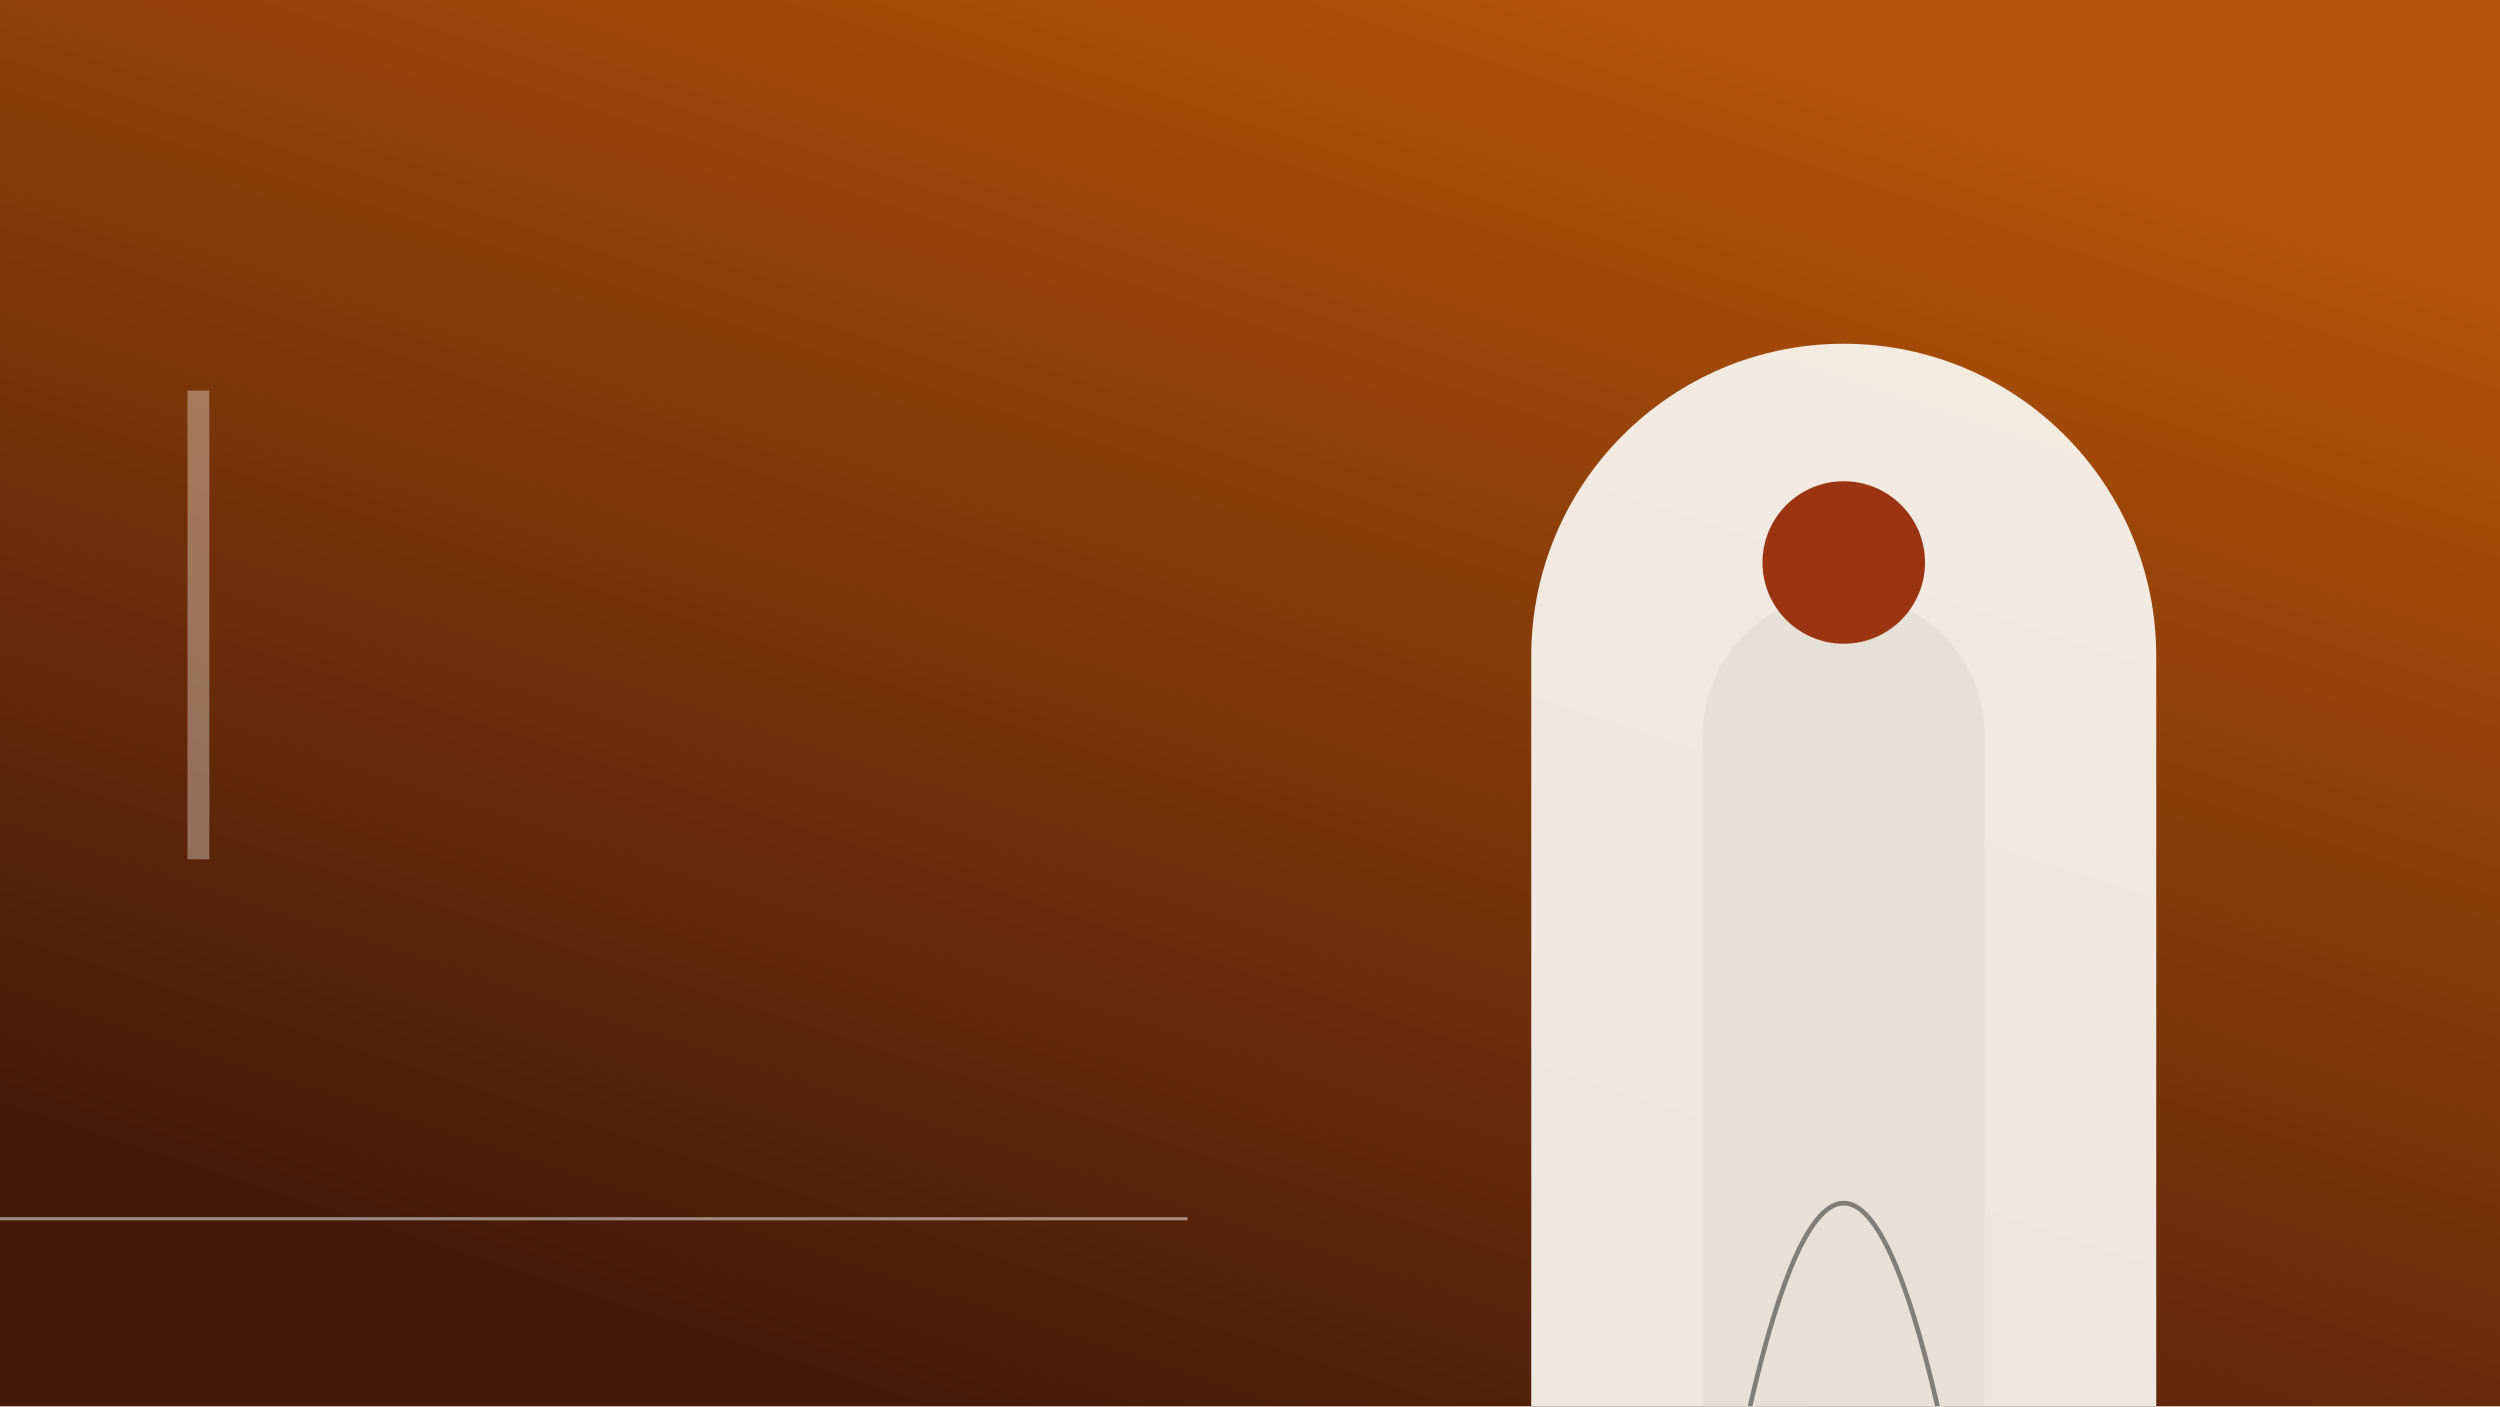
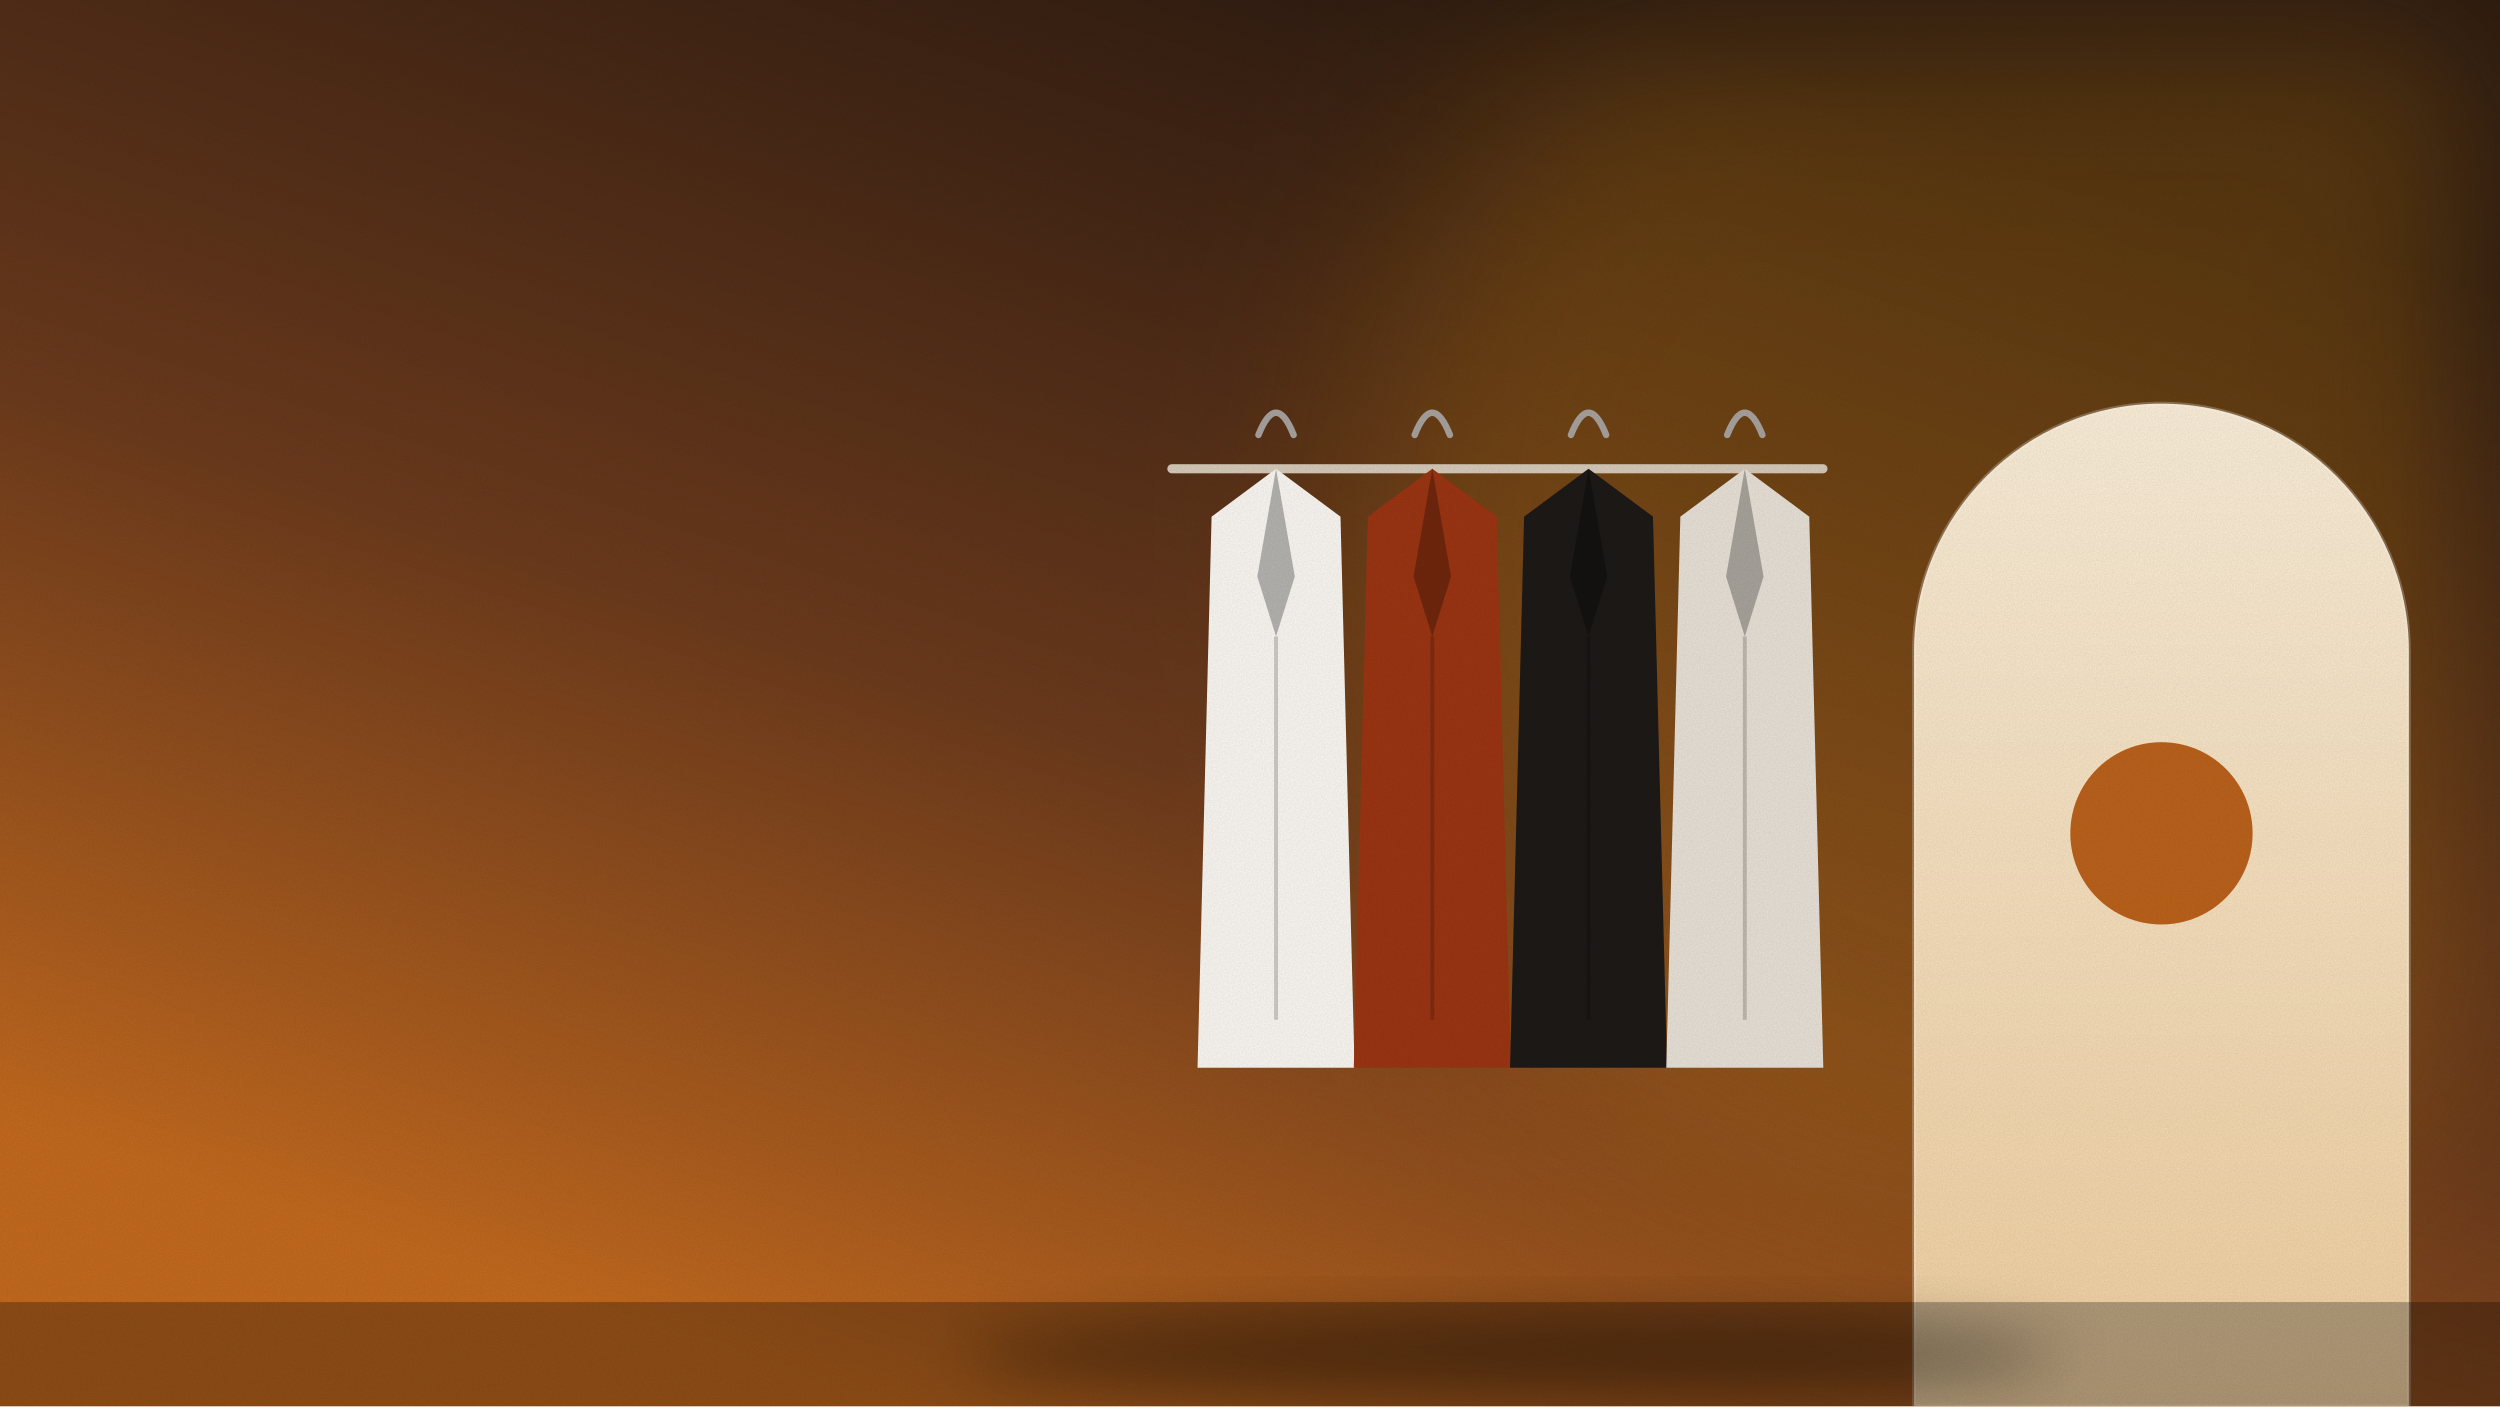
- <svg xmlns="http://www.w3.org/2000/svg" viewBox="0 0 1600 900" preserveAspectRatio="xMidYMid slice" role="img" aria-hidden="true">
+ <svg xmlns="http://www.w3.org/2000/svg" viewBox="0 0 1920 1080" preserveAspectRatio="xMidYMid slice" role="img" aria-hidden="true">
  <defs>
-     <linearGradient id="g" gradientTransform="rotate(120 .5 .5)">
-       <stop offset="0" stop-color="#b45309" />
-       <stop offset="1" stop-color="#44190a" />
+     <filter id="n" x="0" y="0" width="100%" height="100%">
+       <feTurbulence type="fractalNoise" baseFrequency=".85" numOctaves="2" stitchTiles="stitch" />
+       <feColorMatrix values="0 0 0 0 0 0 0 0 0 0 0 0 0 0 0 0 0 0 .09 0" />
+     </filter>
+     <linearGradient id="bg" gradientTransform="rotate(120 .5 .5)">
+       <stop offset="0" stop-color="#2b1a10" />
+       <stop offset="0.55" stop-color="#6b3a1c" />
+       <stop offset="1" stop-color="#c2691e" />
    </linearGradient>
+     <linearGradient id="arch" gradientTransform="rotate(90 .5 .5)">
+       <stop offset="0" stop-color="#fbeed9" />
+       <stop offset="1" stop-color="#f0cf9f" />
+     </linearGradient>
+     <filter id="b1" x="-50%" y="-50%" width="200%" height="200%">
+       <feGaussianBlur stdDeviation="22" />
+     </filter>
+     <filter id="b2" x="-50%" y="-50%" width="200%" height="200%">
+       <feGaussianBlur stdDeviation="80" />
+     </filter>
  </defs>
-   <rect width="1600" height="900" fill="url(#g)" />
-   <path d="M980 900 V420 a200 200 0 0 1 400 0 V900Z" fill="#faf7f2" opacity=".92" />
-   <path d="M1090 900 V470 a90 90 0 0 1 180 0 V900Z" fill="#e7e0d6" />
-   <circle cx="1180" cy="360" r="52" fill="#9a3412" />
-   <path d="M1120 900 q60-260 120 0" fill="none" stroke="#1c1917" stroke-width="3" opacity=".5" />
-   <path d="M0 780 H760" stroke="#faf7f2" stroke-width="2" opacity=".5" />
-   <rect x="120" y="250" width="14" height="300" fill="#faf7f2" opacity=".35" />
+   <rect width="1920" height="1080" fill="url(#bg)" />
+   <circle cx="1560" cy="420" r="520" fill="#f59e0b" opacity=".22" filter="url(#b2)" />
+   <path d="M1470 1080 V500 A190 190 0 0 1 1850 500 V1080 Z" fill="url(#arch)" />
+   <circle cx="1660" cy="640" r="70" fill="#b45309" opacity=".9" />
+   <path d="M1470 1080 V500 A190 190 0 0 1 1850 500 V1080 Z" fill="none" stroke="#fff" stroke-opacity=".25" stroke-width="3" />
+   <line x1="900" y1="360" x2="1400" y2="360" stroke="#d6c9b8" stroke-width="7" stroke-linecap="round" />
+   <path d="M980 360 l-49.5 36.8 l-10.8 423.2 h120.6 l-10.8 -423.2 z" fill="#faf7f2" />
+   <path d="M980 360 l-14.4 82.8 l14.4 46.0 l14.4 -46.0 z" fill="#000" opacity=".28" />
+   <line x1="980" y1="488.8" x2="980" y2="783.2" stroke="#000" stroke-opacity=".18" stroke-width="3" />
+   <path d="M966.5 334 q13.5 -34 27.0 0" fill="none" stroke="#a8a29e" stroke-width="5" stroke-linecap="round" />
+   <path d="M1100 360 l-49.5 36.8 l-10.8 423.2 h120.6 l-10.8 -423.2 z" fill="#9a3412" />
+   <path d="M1100 360 l-14.4 82.8 l14.4 46.0 l14.4 -46.0 z" fill="#000" opacity=".28" />
+   <line x1="1100" y1="488.8" x2="1100" y2="783.2" stroke="#000" stroke-opacity=".18" stroke-width="3" />
+   <path d="M1086.5 334 q13.5 -34 27.0 0" fill="none" stroke="#a8a29e" stroke-width="5" stroke-linecap="round" />
+   <path d="M1220 360 l-49.5 36.8 l-10.8 423.2 h120.6 l-10.8 -423.2 z" fill="#1c1917" />
+   <path d="M1220 360 l-14.4 82.8 l14.4 46.0 l14.4 -46.0 z" fill="#000" opacity=".28" />
+   <line x1="1220" y1="488.8" x2="1220" y2="783.2" stroke="#000" stroke-opacity=".18" stroke-width="3" />
+   <path d="M1206.5 334 q13.5 -34 27.0 0" fill="none" stroke="#a8a29e" stroke-width="5" stroke-linecap="round" />
+   <path d="M1340 360 l-49.5 36.8 l-10.8 423.2 h120.6 l-10.8 -423.2 z" fill="#e7e0d6" />
+   <path d="M1340 360 l-14.4 82.8 l14.4 46.0 l14.4 -46.0 z" fill="#000" opacity=".28" />
+   <line x1="1340" y1="488.8" x2="1340" y2="783.2" stroke="#000" stroke-opacity=".18" stroke-width="3" />
+   <path d="M1326.5 334 q13.5 -34 27.0 0" fill="none" stroke="#a8a29e" stroke-width="5" stroke-linecap="round" />
+   <ellipse cx="1160" cy="1040" rx="420" ry="30" fill="#000" opacity="0.35" filter="url(#b1)" />
+   <rect y="1000" width="1920" height="80" fill="#000" opacity=".28" />
+   <rect width="1920" height="1080" filter="url(#n)" />
</svg>
